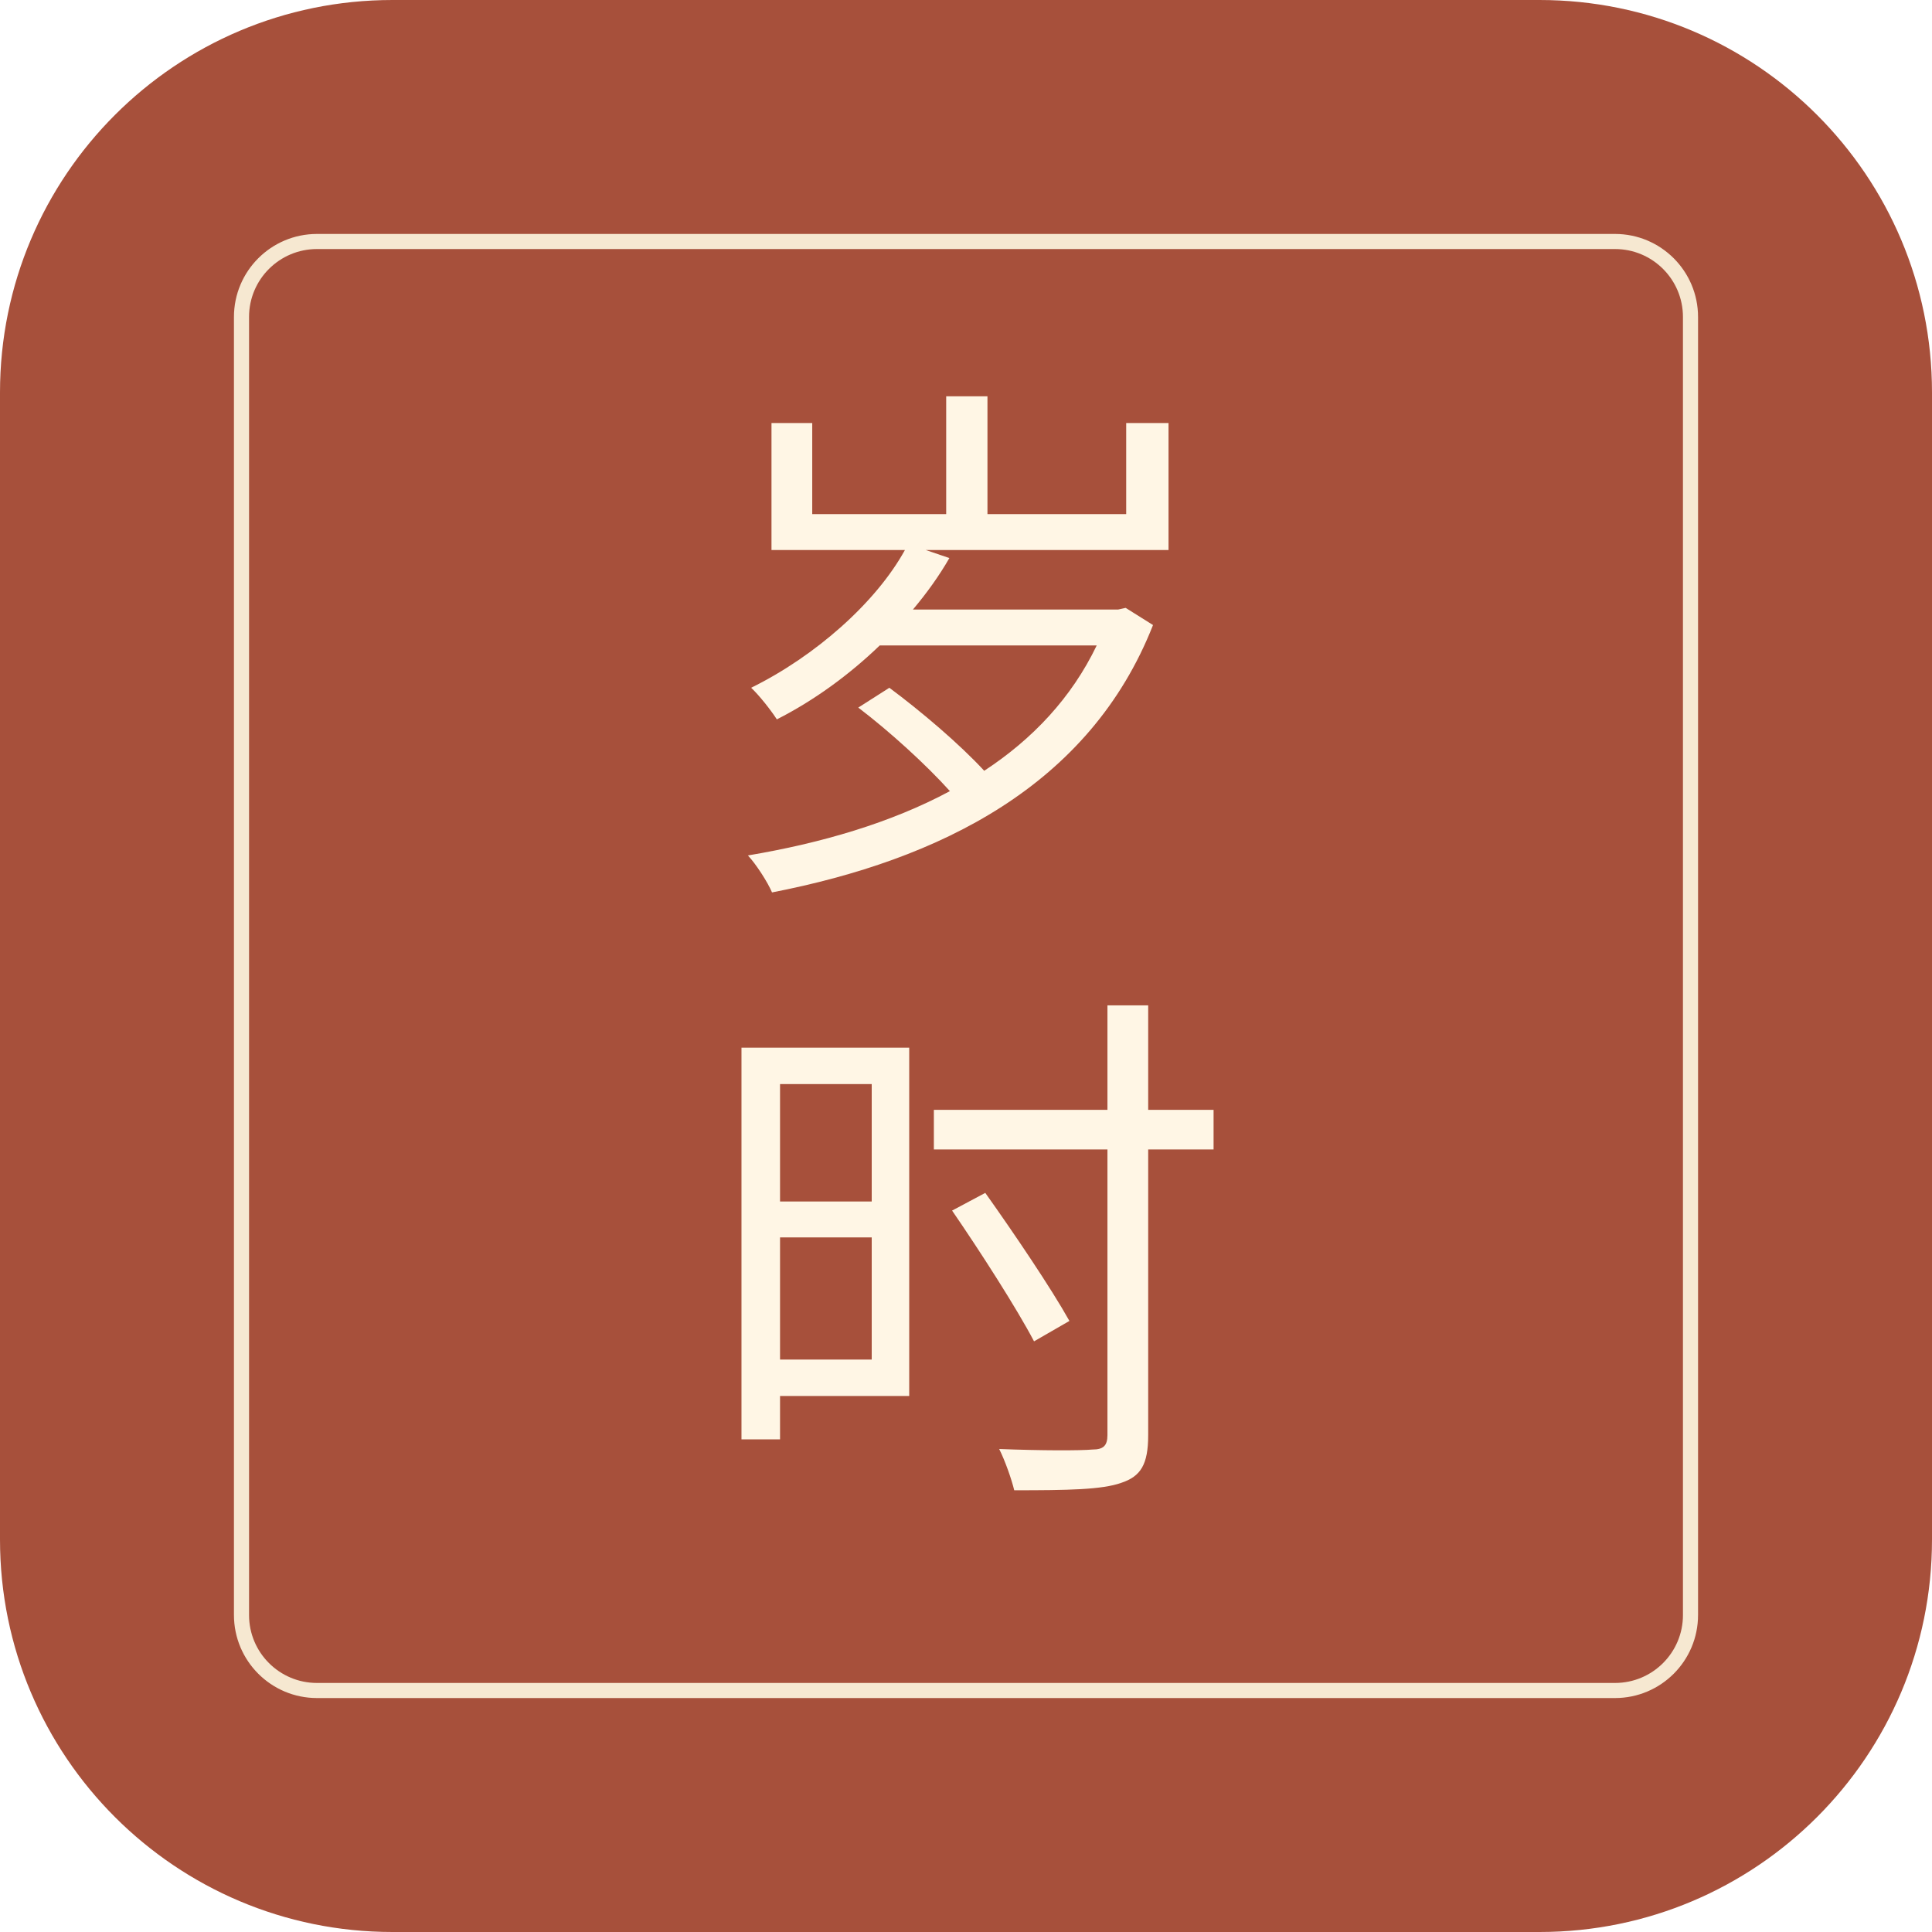
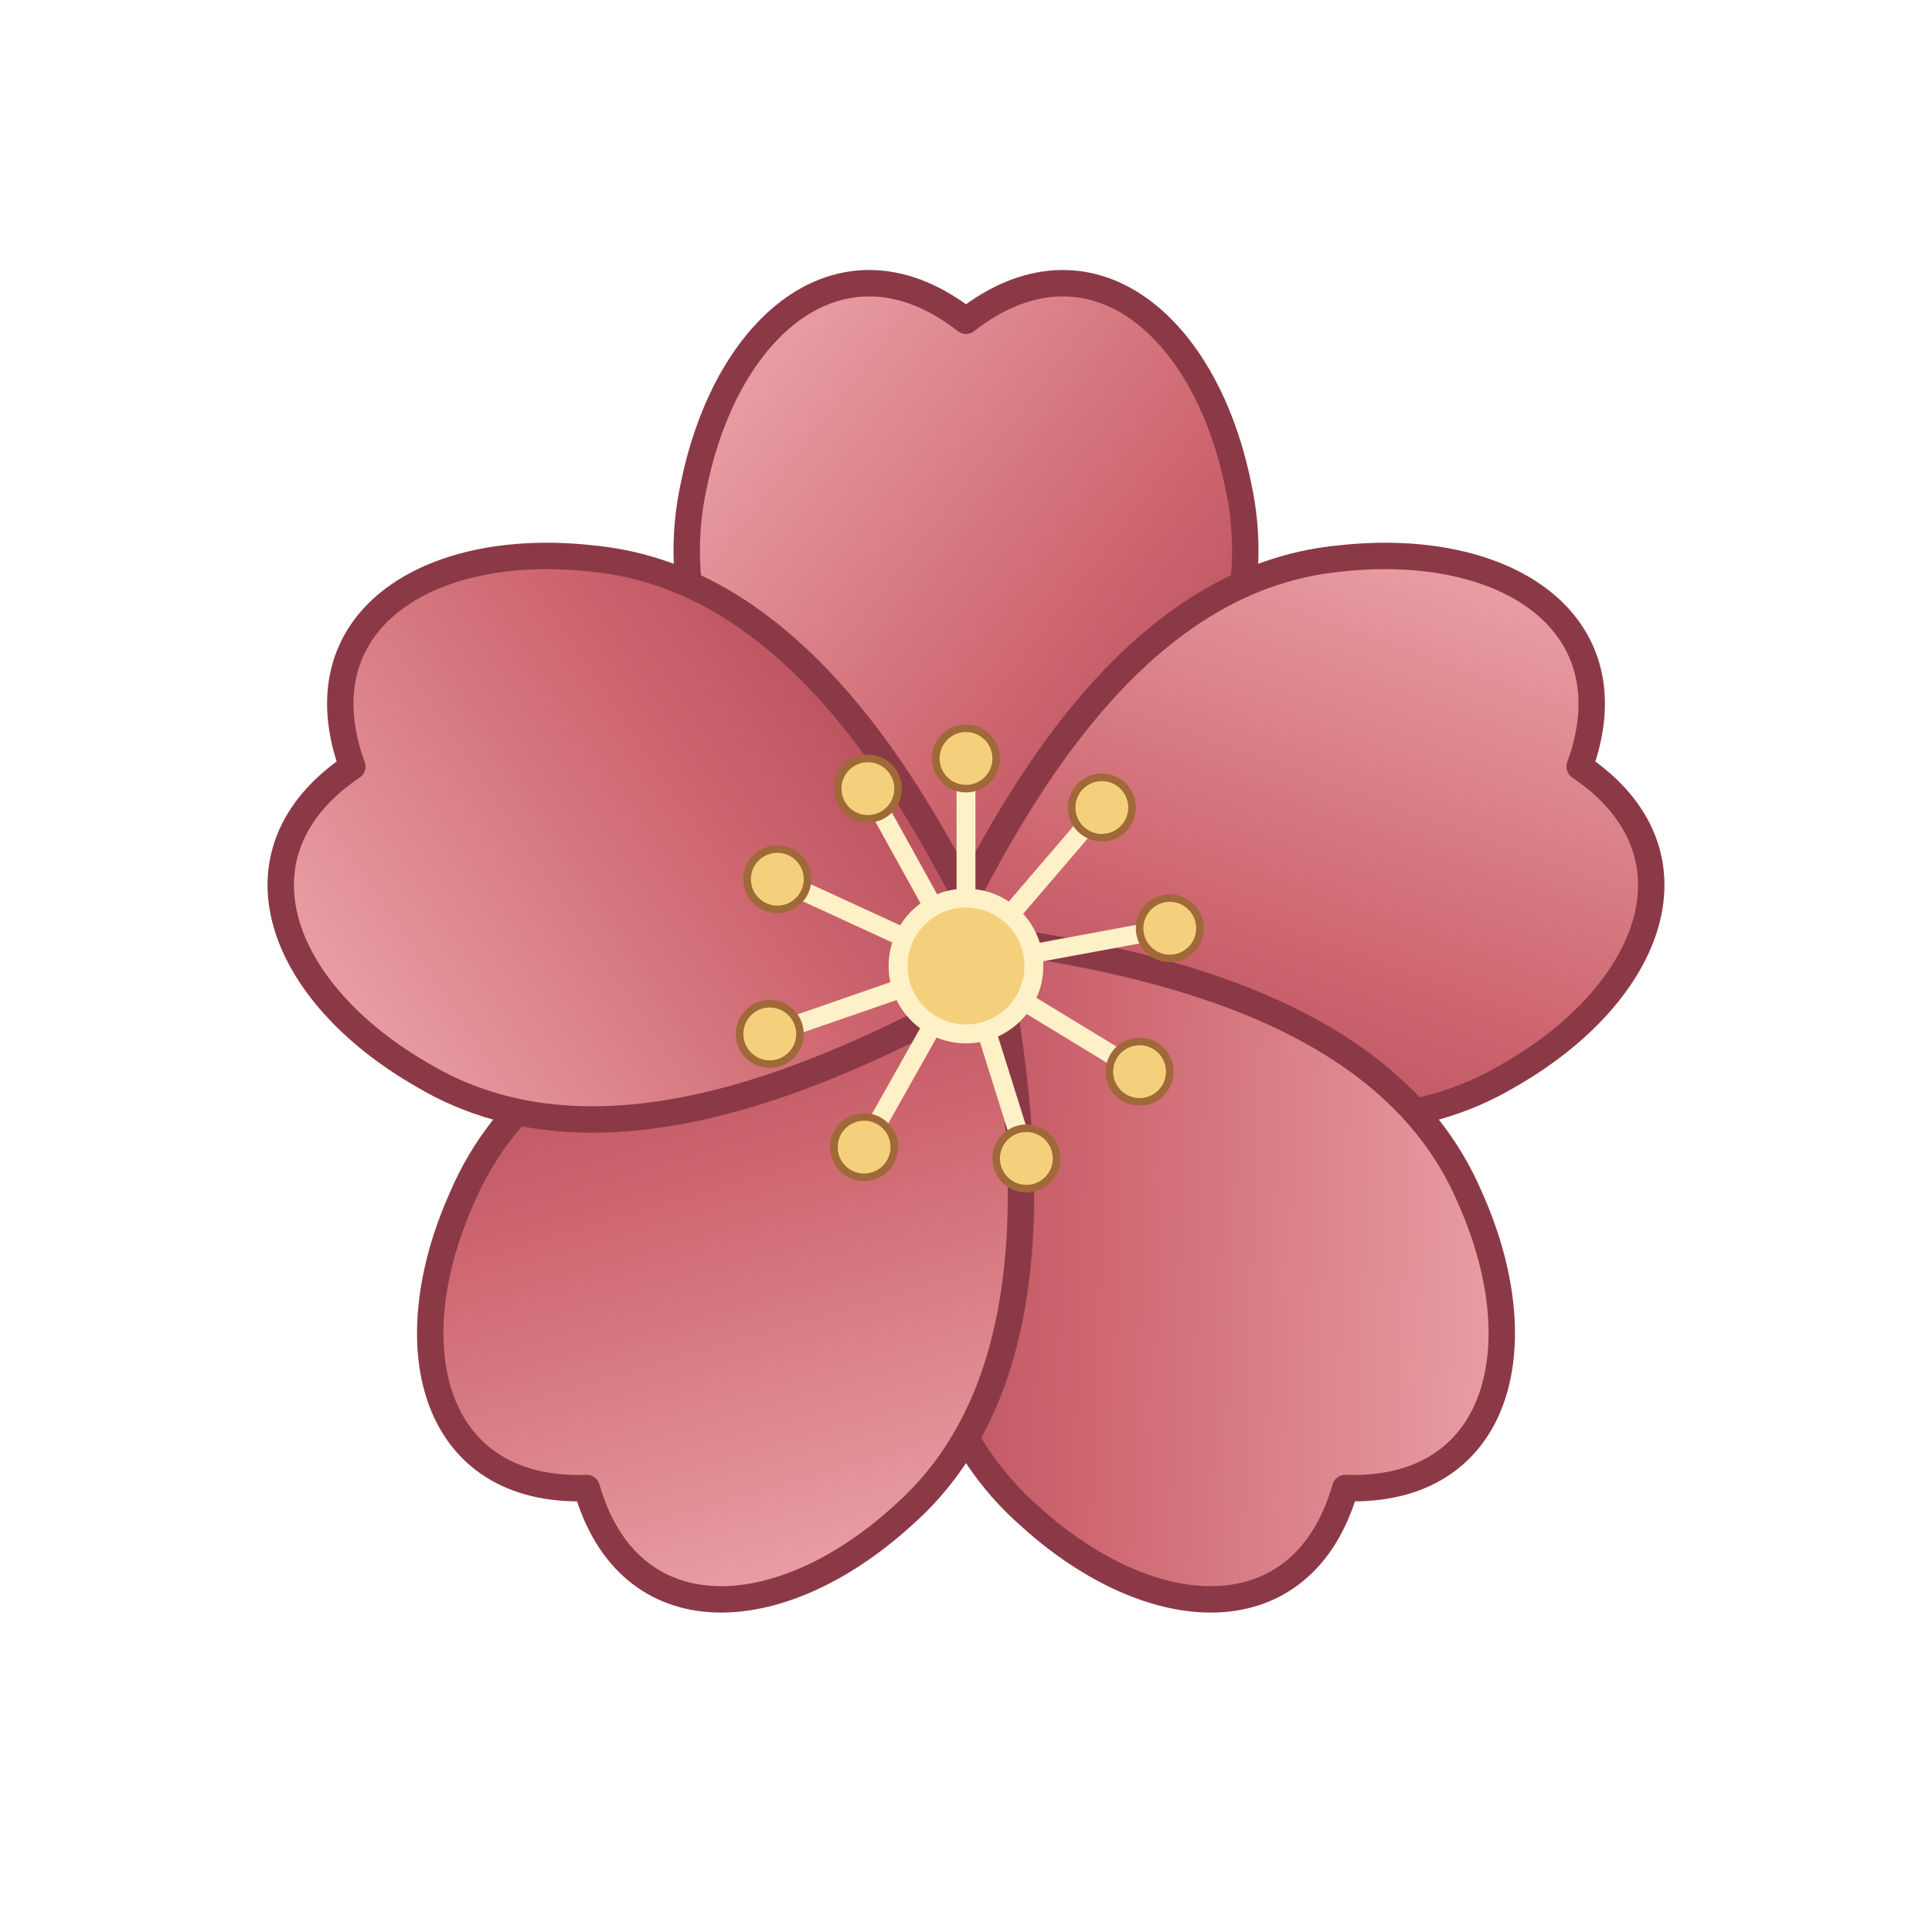
- <svg xmlns="http://www.w3.org/2000/svg" width="512" height="512" viewBox="0 0 512 512">
-   <rect width="512" height="512" rx="104" fill="#a7503b" />
-   <rect x="64" y="64" width="384" height="384" rx="20" fill="none" stroke="#f6e8d1" stroke-width="4" />
-   <text x="256" y="225" font-size="142" font-family="serif" text-anchor="middle" fill="#fff6e5">岁</text>
-   <text x="256" y="385" font-size="142" font-family="serif" text-anchor="middle" fill="#fff6e5">时</text>
+ <svg xmlns="http://www.w3.org/2000/svg" viewBox="0 0 512 512">
+   <defs>
+     <linearGradient id="petal" x1="0" y1="0" x2="1" y2="1">
+       <stop stop-color="#efabb0" />
+       <stop offset=".55" stop-color="#cf6871" />
+       <stop offset="1" stop-color="#a8404d" />
+     </linearGradient>
+     <path id="p" d="M256 267C224 237 171 185 184 128C193 85 224 60 256 85C288 60 319 85 328 128C341 185 288 237 256 267Z" />
+   </defs>
+   <g fill="url(#petal)" stroke="#8c3947" stroke-width="7" stroke-linejoin="round">
+     <use href="#p" />
+     <use href="#p" transform="rotate(72 256 256)" />
+     <use href="#p" transform="rotate(144 256 256)" />
+     <use href="#p" transform="rotate(216 256 256)" />
+     <use href="#p" transform="rotate(288 256 256)" />
+   </g>
+   <g fill="none" stroke="#fff1c7" stroke-width="5" stroke-linecap="round">
+     <path d="M256 256V201M256 256L292 214M256 256L310 246M256 256L302 284M256 256L272 307M256 256L229 304M256 256L204 274M256 256L206 233M256 256L230 209" />
+   </g>
+   <g fill="#f5d07c" stroke="#9f6938" stroke-width="2">
+     <circle cx="256" cy="201" r="8" />
+     <circle cx="292" cy="214" r="8" />
+     <circle cx="310" cy="246" r="8" />
+     <circle cx="302" cy="284" r="8" />
+     <circle cx="272" cy="307" r="8" />
+     <circle cx="229" cy="304" r="8" />
+     <circle cx="204" cy="274" r="8" />
+     <circle cx="206" cy="233" r="8" />
+     <circle cx="230" cy="209" r="8" />
+   </g>
+   <circle cx="256" cy="256" r="18" fill="#f5d07c" stroke="#fff1c7" stroke-width="5" />
</svg>
